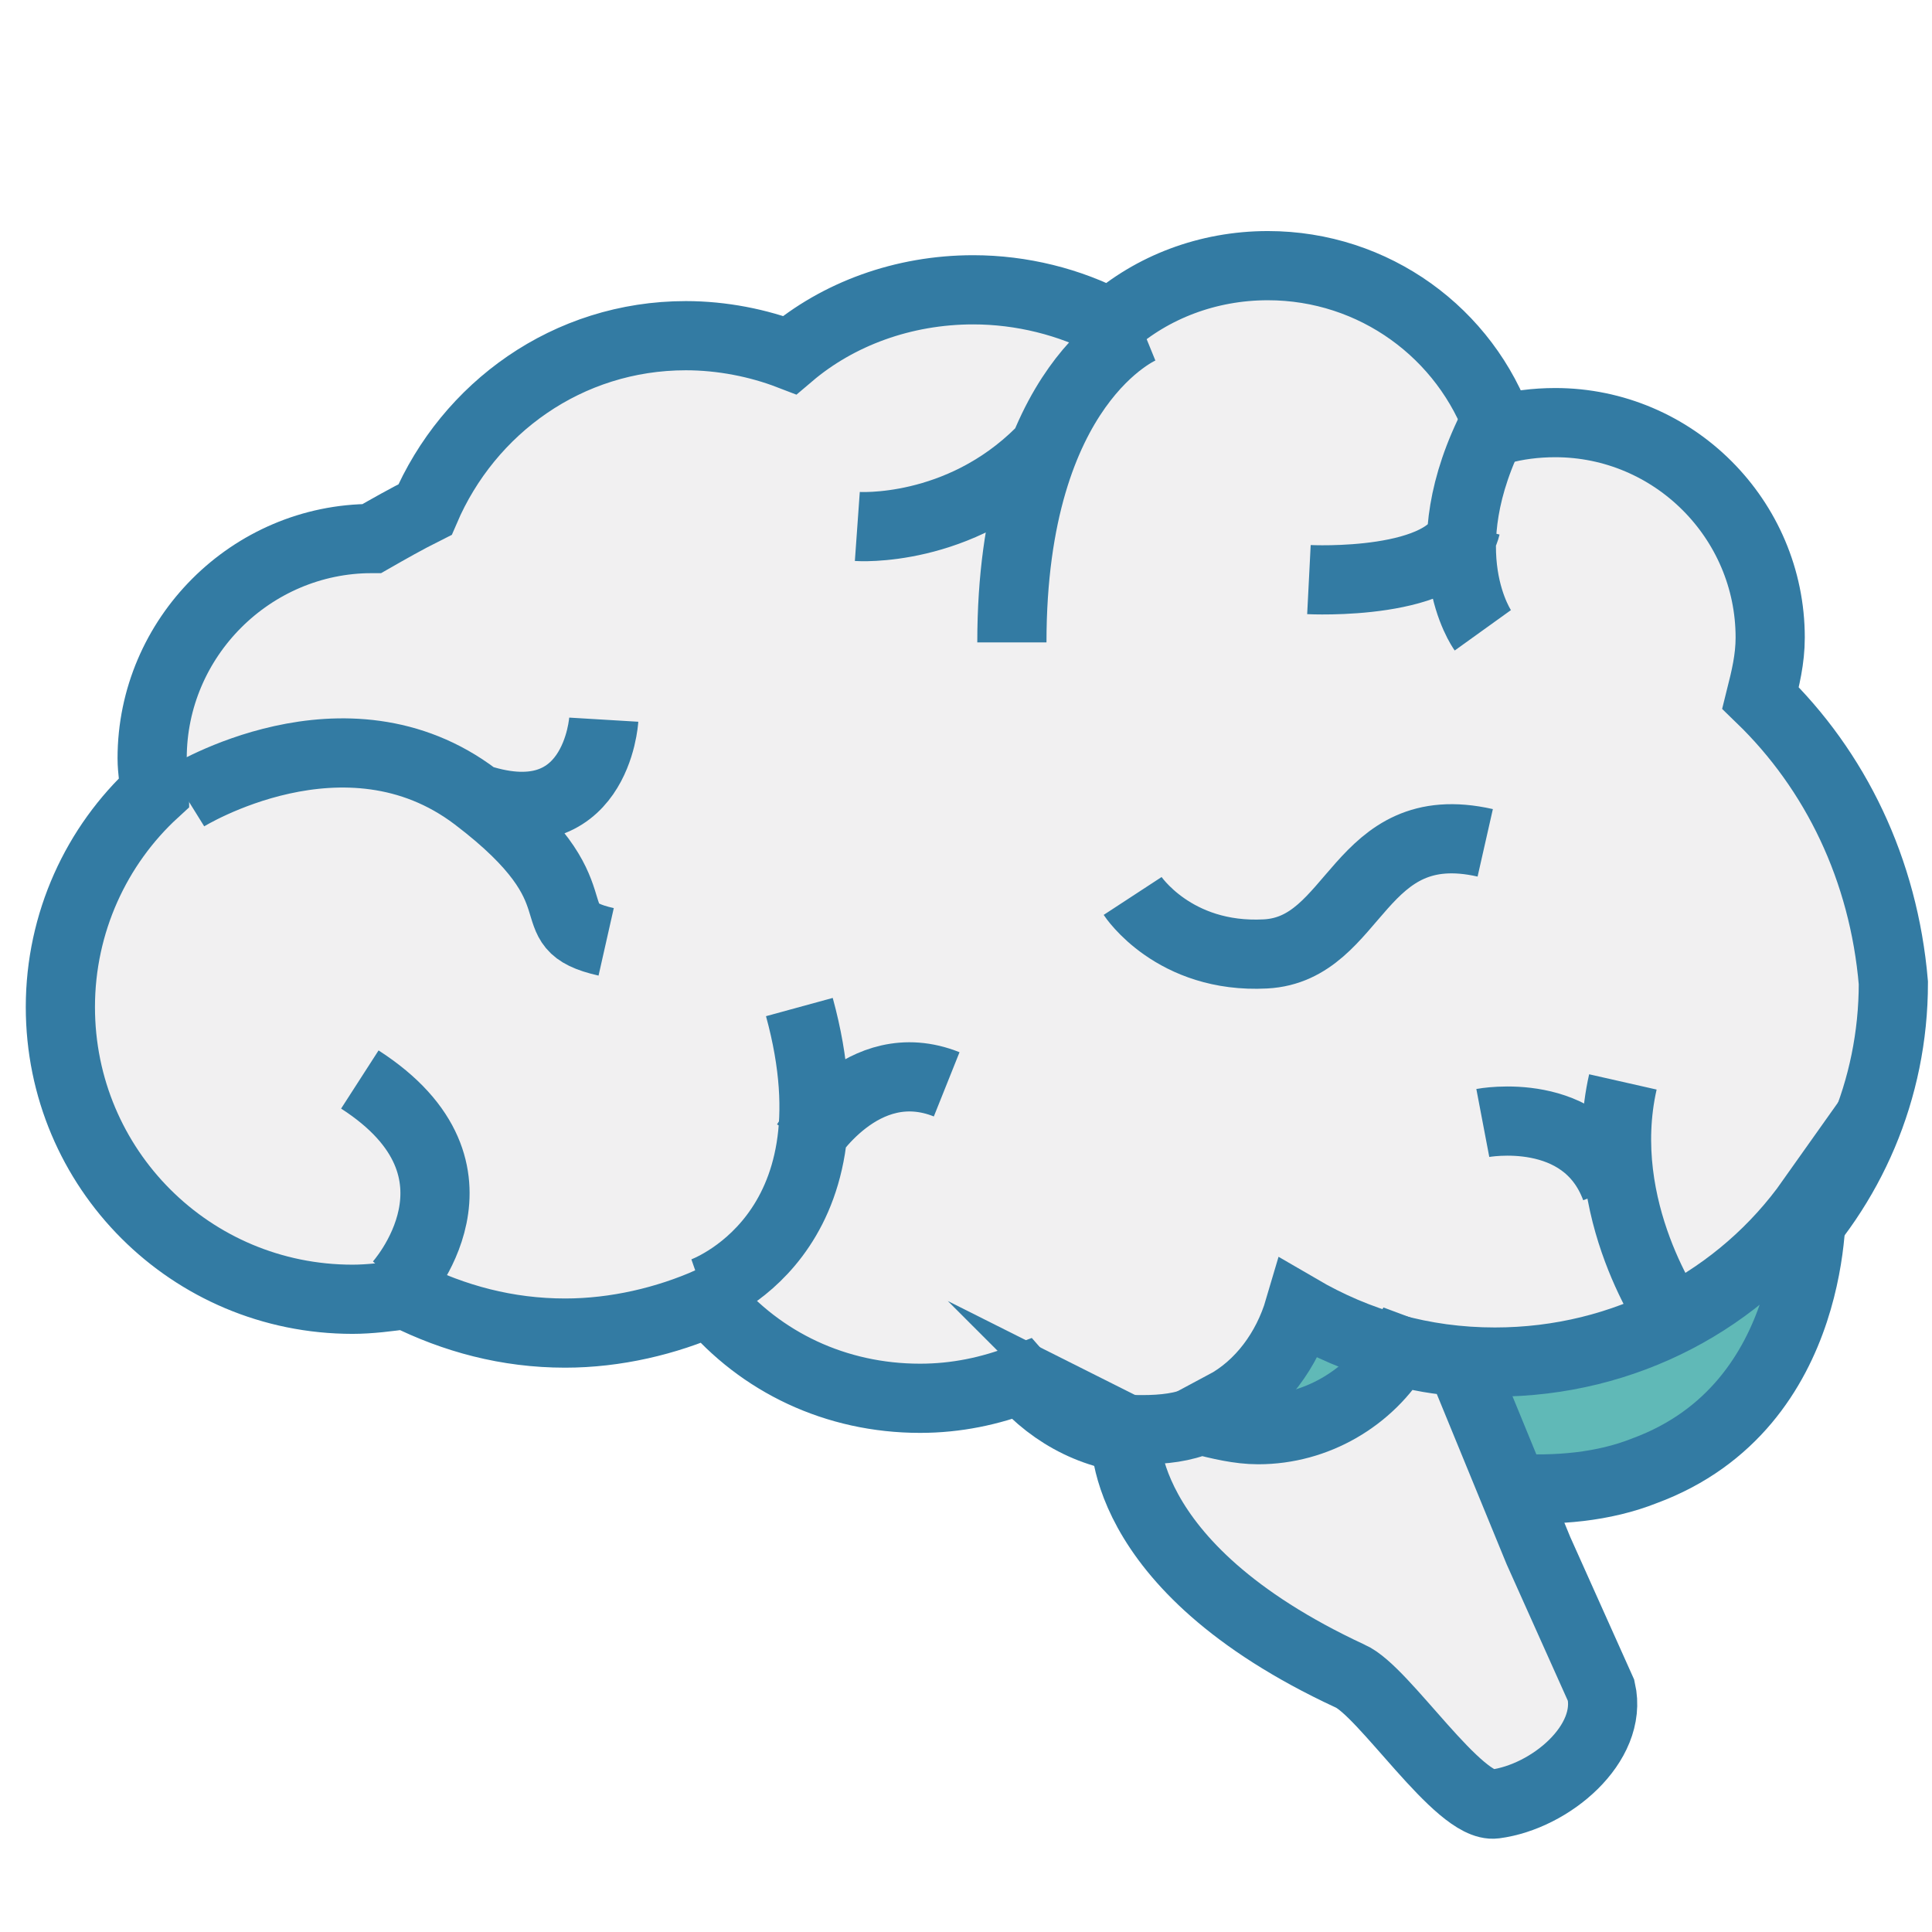
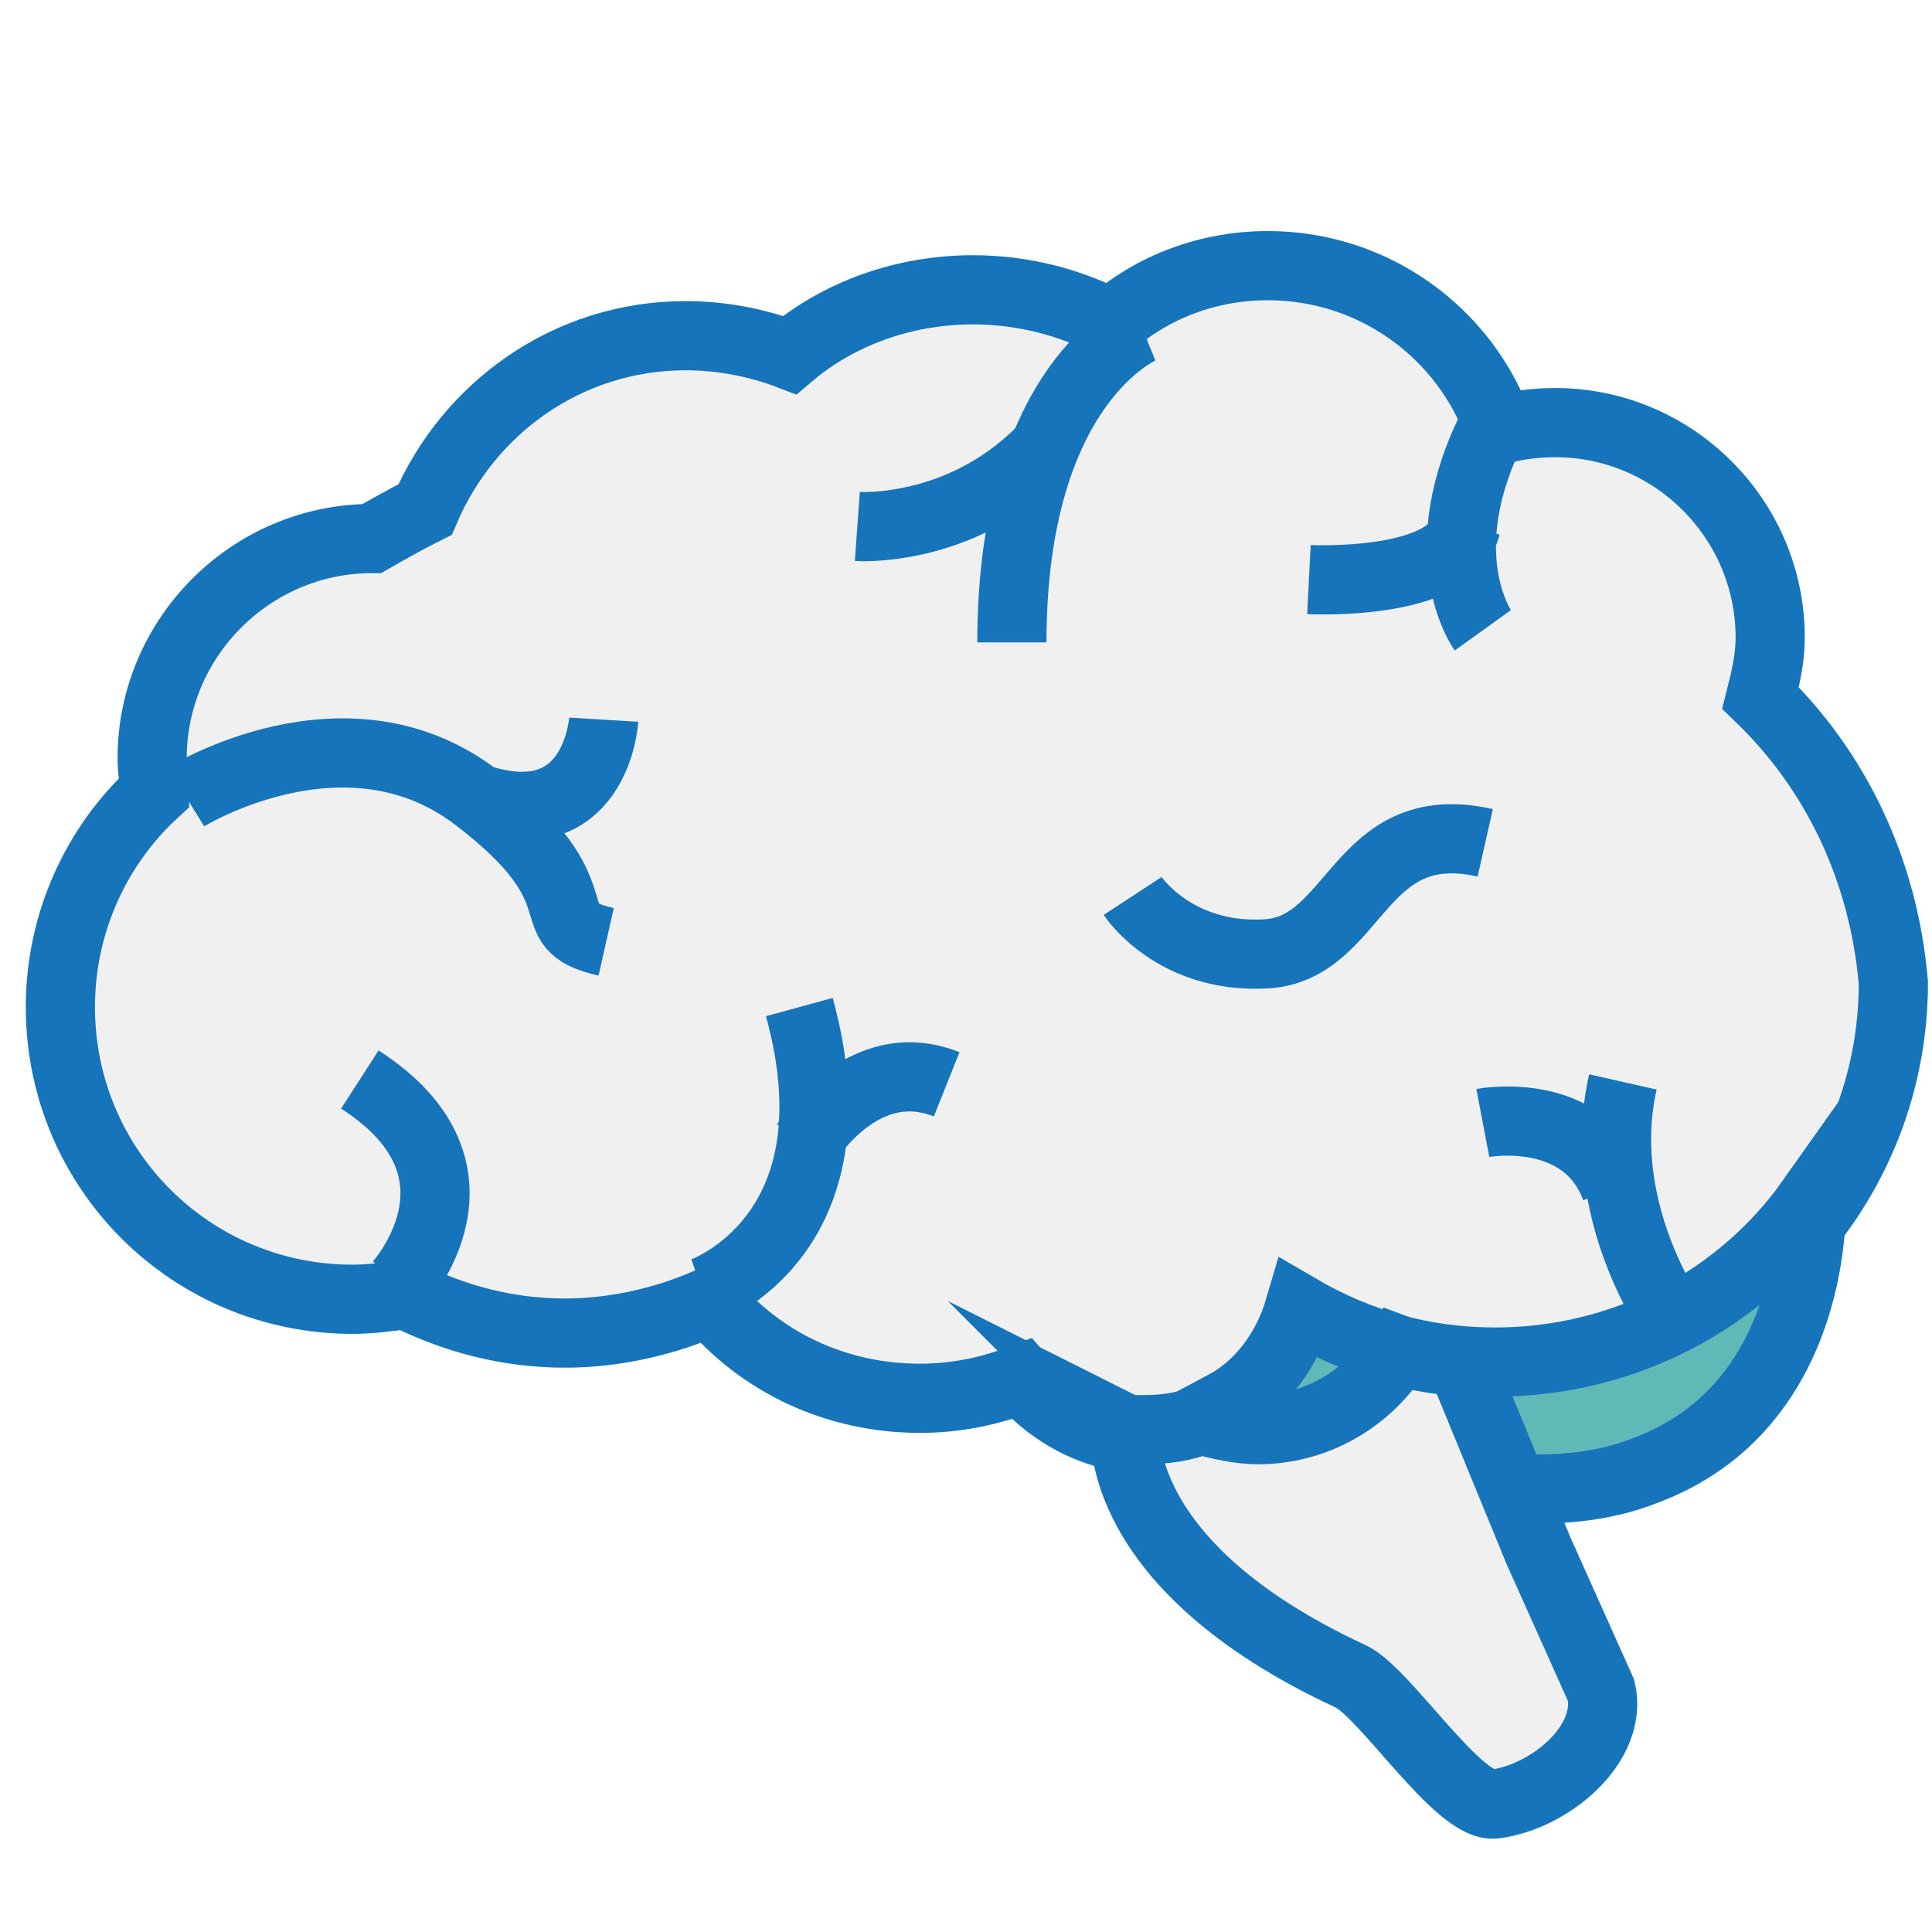
<svg xmlns="http://www.w3.org/2000/svg" width="80" height="80" viewBox="0 0 80 80">
-   <path fill="#F1F0F1" stroke="#337BA3" stroke-width="2.865" stroke-miterlimit="10" d="M72.9 28.9c.2-.8.4-1.6.4-2.5 0-4.9-4-8.9-8.9-8.9-.8 0-1.6.1-2.3.3-1.4-4-5.2-6.8-9.6-6.8-2.5 0-4.8.9-6.5 2.4-1.7-.9-3.7-1.4-5.7-1.4-2.9 0-5.6 1-7.6 2.7-1.3-.5-2.8-.8-4.3-.8-4.9 0-9 3-10.8 7.2-.8.4-1.5.8-2.2 1.2-5 0-9.1 4.1-9.1 9.1 0 .5.1 1 .1 1.4C4 35 2.5 38.2 2.5 41.7c0 6.7 5.4 12.1 12.1 12.1.7 0 1.5-.1 2.2-.2 2 1 4.2 1.6 6.6 1.6 2.1 0 4.2-.5 6-1.3 2.1 2.5 5.2 4 8.7 4 1.5 0 2.9-.3 4.2-.8 1.3 1.5 3.2 2.5 5.3 2.5 3.1 0 5.8-2.1 6.6-5 2.4 1.4 5.1 2.2 8.1 2.2 8.9 0 16.1-7.2 16.1-16.1-.4-4.7-2.4-8.8-5.5-11.8z" />
-   <path fill="none" stroke="#337BA3" stroke-width="2.865" stroke-miterlimit="10" d="M47.3 13.6s-5.4 2.2-5.4 13m-6.4-4.8s4.2.3 7.6-3.1m-14 34.8s6.6-2.3 4-11.8m.3 5.6s2.3-3.8 5.8-2.4M7.7 33s6.6-4.1 12 0 2.3 5.3 5.4 6m-.1-9.2s-.3 5-5.4 3.2m-3.1 20.2s4.3-4.7-1.6-8.5m32-7.6s1.7 2.6 5.5 2.4 3.8-5.8 9.1-4.6m7.8 19.8s-3.3-4.6-2.1-9.9m-5.8 1.7s4.2-.8 5.5 2.7m-5.5-23.1s-2.3-3.2.5-8.6M54.2 24s5.9.3 6.5-2.2" />
-   <path fill="#60B9B7" stroke="#337BA3" stroke-width="2.865" stroke-miterlimit="10" d="M75 49.7c-2.9 4.1-7.7 6.7-13.1 6.7-3 0-5.7-.8-8.1-2.2-.5 1.7-1.6 3.2-3.1 4 0 0 10.6 5.4 17.4 2.7 7.3-2.7 6.9-11.2 6.9-11.2z" />
-   <path fill="#F1F0F1" stroke="#337BA3" stroke-width="2.865" stroke-miterlimit="10" d="M60.5 56.4c-.9-.1-1.8-.2-2.6-.5-1.2 2-3.4 3.3-5.8 3.3-.8 0-1.6-.2-2.4-.4-.7.3-1.5.4-2.4.4-.3 0-.6 0-.8-.1l.1.1s-.6 5.6 9.3 10.2c1.4.6 4.5 5.5 6 5.3 2.3-.3 4.9-2.5 4.4-4.7l-2.6-5.8-3.2-7.8z" />
+   <path fill="#F1F0F1" stroke="#1674BB" stroke-width="2.865" stroke-miterlimit="10" d="M72.9 28.9c.2-.8.4-1.6.4-2.5 0-4.9-4-8.9-8.9-8.9-.8 0-1.6.1-2.3.3-1.4-4-5.2-6.8-9.6-6.8-2.5 0-4.8.9-6.5 2.4-1.7-.9-3.7-1.4-5.7-1.4-2.9 0-5.6 1-7.6 2.7-1.3-.5-2.8-.8-4.3-.8-4.9 0-9 3-10.8 7.2-.8.4-1.5.8-2.2 1.2-5 0-9.1 4.1-9.1 9.1 0 .5.1 1 .1 1.4C4 35 2.5 38.2 2.5 41.7c0 6.7 5.4 12.1 12.1 12.1.7 0 1.5-.1 2.2-.2 2 1 4.2 1.6 6.6 1.6 2.1 0 4.2-.5 6-1.3 2.1 2.5 5.2 4 8.7 4 1.5 0 2.9-.3 4.2-.8 1.3 1.5 3.2 2.5 5.3 2.5 3.1 0 5.8-2.1 6.6-5 2.4 1.4 5.1 2.2 8.1 2.2 8.9 0 16.1-7.2 16.1-16.1-.4-4.7-2.4-8.8-5.5-11.8z" />
+   <path fill="none" stroke="#1674BB" stroke-width="2.865" stroke-miterlimit="10" d="M47.3 13.6s-5.4 2.2-5.4 13m-6.4-4.8s4.2.3 7.6-3.1m-14 34.8s6.6-2.3 4-11.8m.3 5.6s2.3-3.8 5.8-2.4M7.7 33s6.6-4.1 12 0 2.3 5.3 5.4 6m-.1-9.2s-.3 5-5.4 3.2m-3.1 20.2s4.3-4.7-1.6-8.5m32-7.6s1.7 2.6 5.5 2.4 3.8-5.8 9.1-4.6m7.8 19.8s-3.3-4.6-2.1-9.9m-5.8 1.7s4.2-.8 5.5 2.7m-5.5-23.1s-2.3-3.2.5-8.6M54.2 24s5.9.3 6.5-2.2" />
+   <path fill="#60B9B7" stroke="#1674BB" stroke-width="2.865" stroke-miterlimit="10" d="M75 49.7c-2.9 4.1-7.7 6.7-13.1 6.7-3 0-5.7-.8-8.1-2.2-.5 1.7-1.6 3.2-3.1 4 0 0 10.6 5.4 17.4 2.7 7.3-2.7 6.9-11.2 6.9-11.2z" />
+   <path fill="#F1F0F1" stroke="#1674BB" stroke-width="2.865" stroke-miterlimit="10" d="M60.5 56.4c-.9-.1-1.8-.2-2.6-.5-1.2 2-3.4 3.3-5.8 3.3-.8 0-1.6-.2-2.4-.4-.7.3-1.5.4-2.4.4-.3 0-.6 0-.8-.1l.1.1s-.6 5.6 9.3 10.2c1.4.6 4.5 5.5 6 5.3 2.3-.3 4.9-2.5 4.4-4.7l-2.6-5.8-3.2-7.8z" />
</svg>
